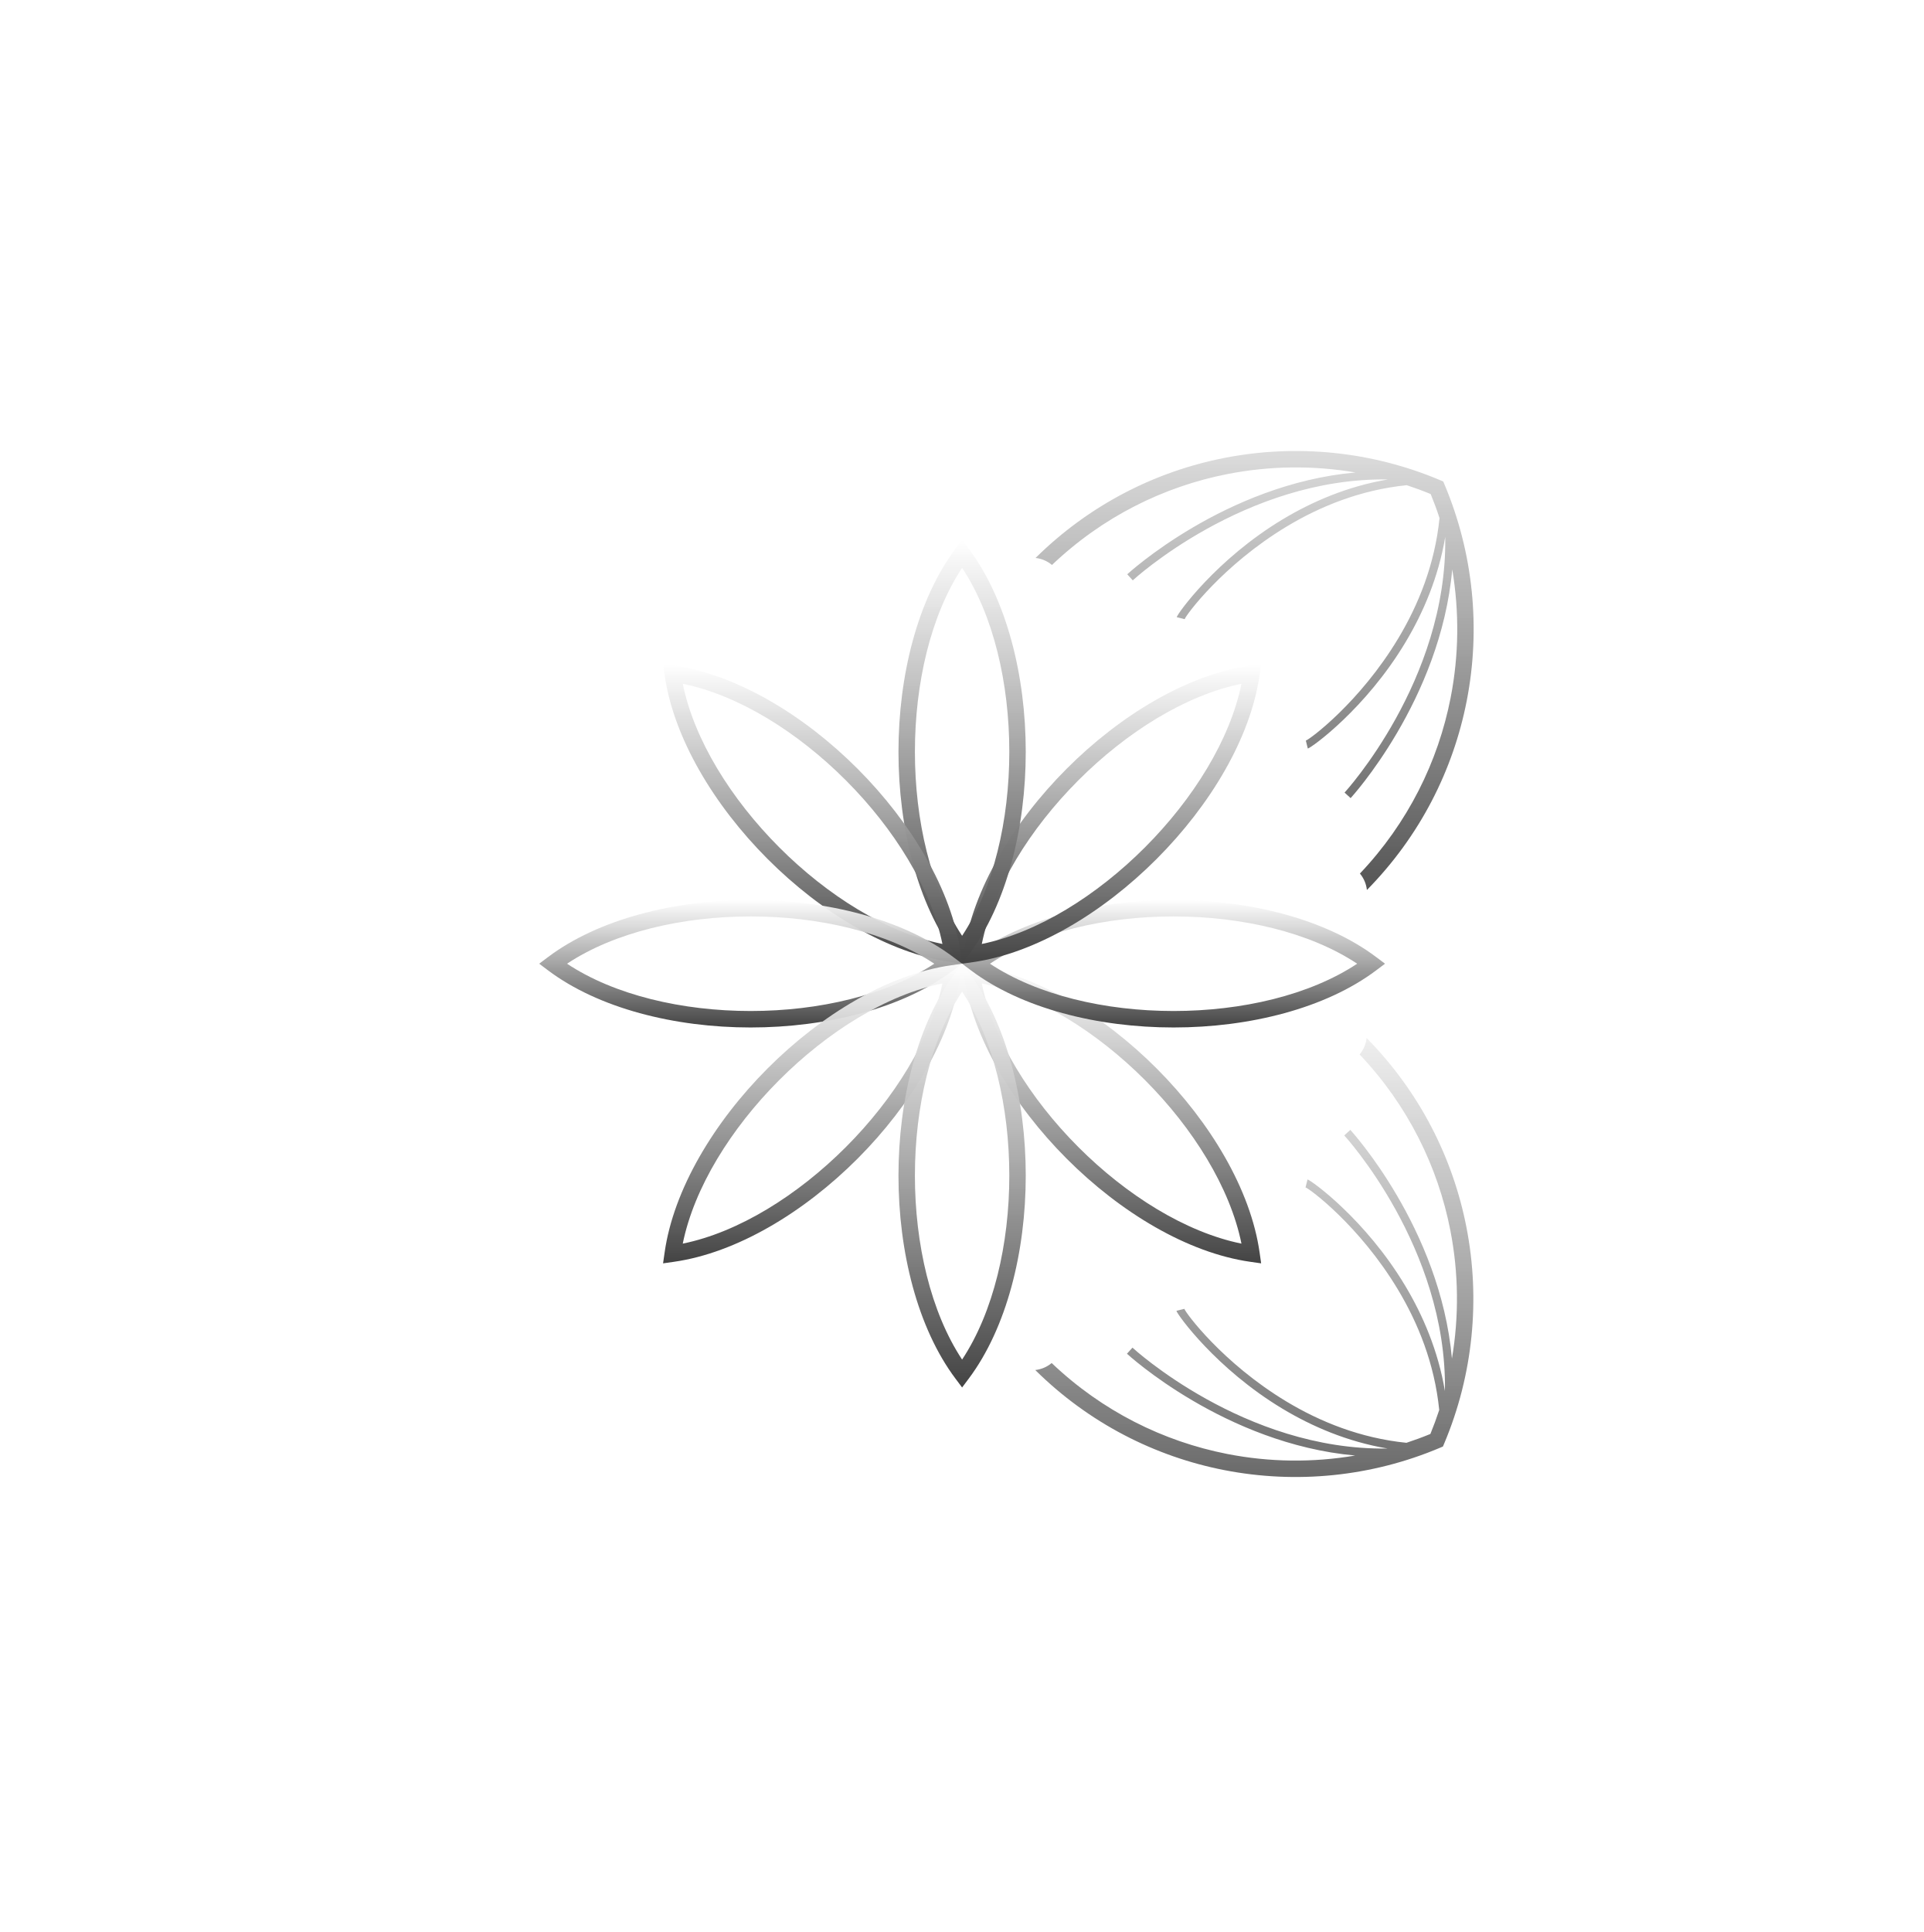
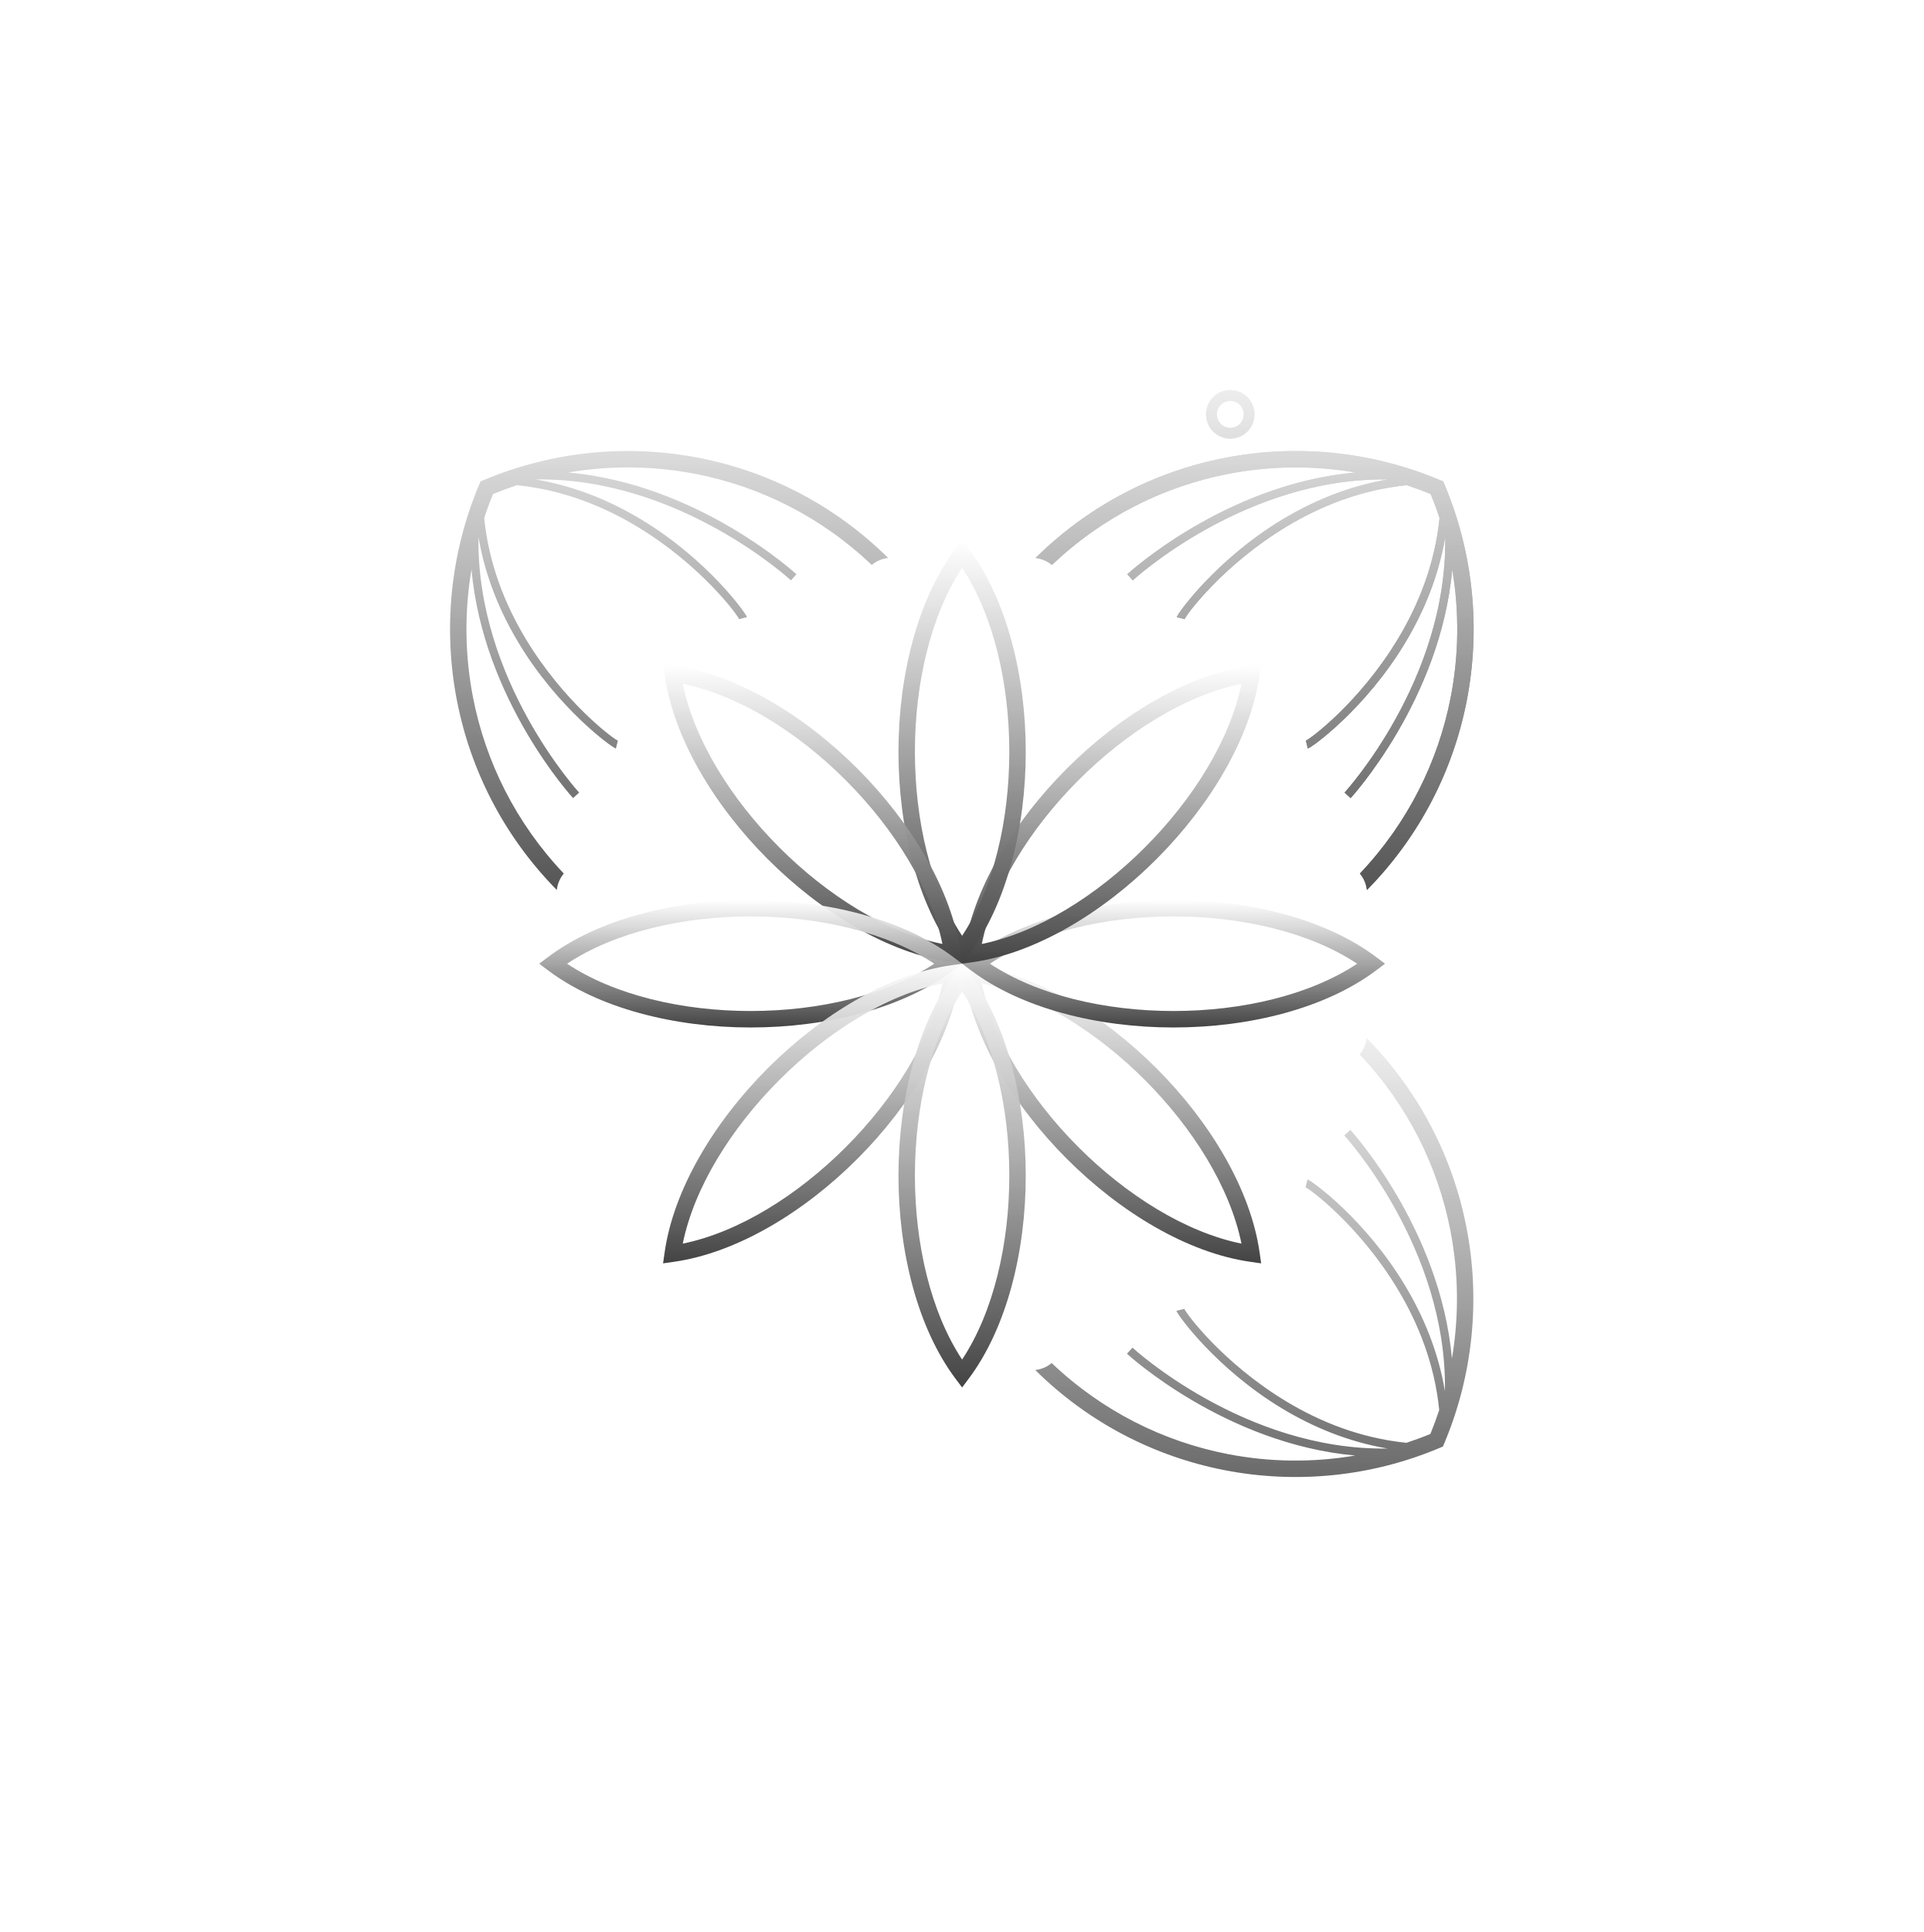
<svg xmlns="http://www.w3.org/2000/svg" width="240" height="241" viewBox="0 0 240 241" fill="none">
  <path d="M134.521 143.074C140.532 149.096 147.914 153.712 154.883 155.131C153.466 148.149 148.859 140.753 142.849 134.731C136.838 128.709 129.456 124.094 122.487 122.674C123.905 129.656 128.511 137.052 134.521 143.074ZM155.992 157.4C148.165 156.287 139.769 151.239 133.071 144.528C126.372 137.816 121.335 129.405 120.223 121.563L120.031 120.213L121.379 120.405C129.205 121.518 137.601 126.566 144.299 133.277C150.998 139.989 156.036 148.401 157.147 156.242L157.339 157.592L155.992 157.4Z" fill="url(#paint0_linear_590_94)" />
  <path d="M146.412 126.113C154.912 126.113 163.389 124.146 169.319 120.213C163.389 116.28 154.912 114.313 146.412 114.313C137.912 114.313 129.435 116.28 123.505 120.213C129.435 124.146 137.912 126.113 146.412 126.113ZM171.704 121.032C165.384 125.789 155.885 128.168 146.412 128.168C136.939 128.168 127.44 125.789 121.12 121.032L120.031 120.213L121.12 119.394C127.44 114.636 136.939 112.258 146.412 112.258C155.885 112.258 165.384 114.636 171.704 119.394L172.792 120.213L171.704 121.032Z" fill="url(#paint1_linear_590_94)" />
  <path d="M142.849 105.695C148.859 99.673 153.466 92.276 154.883 85.294C147.914 86.714 140.532 91.329 134.521 97.351C128.511 103.373 123.905 110.77 122.488 117.752C129.456 116.332 136.838 111.717 142.849 105.695ZM157.147 84.183C156.036 92.025 150.998 100.437 144.299 107.148C137.601 113.859 129.205 118.907 121.379 120.021L120.031 120.213L120.223 118.863C121.334 111.021 126.372 102.609 133.071 95.898C139.769 89.187 148.165 84.139 155.991 83.025L157.339 82.833L157.147 84.183Z" fill="url(#paint2_linear_590_94)" />
  <path d="M125.92 93.782C125.92 85.265 123.957 76.772 120.031 70.831C116.106 76.772 114.143 85.265 114.143 93.782C114.143 102.298 116.106 110.792 120.031 116.733C123.957 110.792 125.92 102.298 125.92 93.782ZM120.849 68.44C125.597 74.773 127.971 84.29 127.971 93.781C127.971 103.273 125.597 112.79 120.849 119.123L120.031 120.213L119.214 119.123C114.466 112.79 112.092 103.273 112.092 93.781C112.092 84.29 114.466 74.773 119.214 68.44L120.031 67.35L120.849 68.44Z" fill="url(#paint3_linear_590_94)" />
  <path d="M105.541 97.351C99.531 91.329 92.149 86.714 85.18 85.294C86.597 92.276 91.204 99.673 97.214 105.695C103.224 111.717 110.607 116.332 117.575 117.752C116.158 110.77 111.552 103.373 105.541 97.351ZM84.071 83.025C91.898 84.139 100.294 89.187 106.992 95.898C113.69 102.609 118.728 111.021 119.84 118.863L120.031 120.213L118.684 120.021C110.858 118.907 102.462 113.859 95.764 107.148C89.065 100.437 84.027 92.025 82.916 84.183L82.724 82.833L84.071 83.025Z" fill="url(#paint4_linear_590_94)" />
  <path d="M93.651 114.313C85.151 114.313 76.674 116.28 70.744 120.213C76.674 124.146 85.151 126.113 93.651 126.113C102.151 126.113 110.628 124.146 116.558 120.213C110.628 116.28 102.151 114.313 93.651 114.313ZM68.359 119.394C74.679 114.636 84.178 112.258 93.651 112.258C103.124 112.258 112.623 114.636 118.943 119.394L120.031 120.213L118.943 121.032C112.623 125.789 103.124 128.168 93.651 128.168C84.178 128.168 74.679 125.789 68.359 121.032L67.271 120.213L68.359 119.394Z" fill="url(#paint5_linear_590_94)" />
  <path d="M97.214 134.731C91.204 140.753 86.597 148.149 85.18 155.131C92.149 153.712 99.531 149.096 105.542 143.074C111.552 137.052 116.158 129.656 117.575 122.674C110.607 124.094 103.224 128.709 97.214 134.731ZM82.916 156.242C84.027 148.401 89.065 139.989 95.764 133.277C102.462 126.566 110.857 121.518 118.684 120.405L120.031 120.213L119.84 121.563C118.728 129.405 113.69 137.816 106.992 144.528C100.294 151.239 91.898 156.287 84.071 157.4L82.724 157.592L82.916 156.242Z" fill="url(#paint6_linear_590_94)" />
  <path d="M114.143 146.644C114.143 155.16 116.106 163.654 120.031 169.595C123.957 163.654 125.92 155.16 125.92 146.644C125.92 138.128 123.957 129.634 120.031 123.693C116.106 129.634 114.143 138.128 114.143 146.644ZM119.214 171.985C114.466 165.653 112.092 156.135 112.092 146.644C112.092 137.153 114.466 127.635 119.214 121.303L120.031 120.213L120.849 121.303C125.597 127.635 127.971 137.153 127.971 146.644C127.971 156.135 125.597 165.653 120.849 171.985L120.031 173.075L119.214 171.985Z" fill="url(#paint7_linear_590_94)" />
  <path fill-rule="evenodd" clip-rule="evenodd" d="M168.465 140.943C168.5 140.982 179.682 153.159 181.141 169.471C182.039 164.179 181.974 158.756 180.945 153.485C179.387 145.494 175.614 137.848 169.625 131.534C170.125 130.933 170.415 130.217 170.497 129.482C177.115 136.203 181.267 144.45 182.951 153.088C184.707 162.087 183.783 171.506 180.18 180.058L180.019 180.441L179.636 180.603C171.101 184.212 161.7 185.138 152.718 183.379C144.097 181.691 135.866 177.532 129.158 170.9C129.892 170.819 130.607 170.528 131.206 170.027C137.508 176.027 145.139 179.808 153.115 181.37C158.376 182.4 163.788 182.465 169.07 181.565C152.789 180.104 140.636 168.9 140.597 168.865L141.286 168.107C141.327 168.144 155.222 180.952 173.073 180.691L173.089 180.687C168.092 179.838 163.683 177.941 159.975 175.709C151.72 170.74 146.885 163.993 146.768 163.514L147.762 163.267C147.869 163.706 152.5 170.014 160.505 174.832C164.655 177.33 169.699 179.395 175.467 179.977C176.473 179.646 177.469 179.278 178.454 178.873C178.858 177.886 179.225 176.888 179.556 175.881C178.975 170.102 176.913 165.047 174.421 160.89C169.612 152.869 163.316 148.23 162.878 148.122L163.125 147.126C163.602 147.243 170.337 152.087 175.296 160.359C177.524 164.074 179.417 168.491 180.264 173.497L180.269 173.481C180.529 155.597 167.746 141.674 167.709 141.633L168.465 140.943Z" fill="url(#paint8_linear_590_94)" />
  <path fill-rule="evenodd" clip-rule="evenodd" d="M140.635 71.635C140.673 71.601 152.827 60.397 169.107 58.935C163.826 58.036 158.413 58.101 153.152 59.131C145.177 60.693 137.546 64.473 131.244 70.474C130.644 69.973 129.929 69.682 129.195 69.6C135.903 62.969 144.135 58.809 152.756 57.121C161.738 55.363 171.138 56.288 179.674 59.898L180.056 60.059L180.218 60.443C183.82 68.995 184.744 78.413 182.989 87.413C181.304 96.05 177.153 104.298 170.534 111.019C170.453 110.284 170.162 109.567 169.662 108.966C175.651 102.652 179.424 95.006 180.983 87.015C182.011 81.745 182.076 76.322 181.178 71.029C179.72 87.341 168.537 99.519 168.503 99.557L167.746 98.868C167.783 98.827 180.566 84.904 180.306 67.019L180.302 67.003C179.454 72.01 177.561 76.427 175.333 80.142C170.374 88.413 163.639 93.258 163.162 93.375L162.915 92.379C163.353 92.271 169.649 87.631 174.458 79.611C176.951 75.453 179.012 70.399 179.593 64.62C179.263 63.612 178.895 62.614 178.491 61.628C177.506 61.222 176.51 60.855 175.505 60.523C169.736 61.105 164.692 63.171 160.542 65.669C152.537 70.487 147.907 76.794 147.799 77.233L146.805 76.986C146.922 76.508 151.757 69.76 160.012 64.791C163.721 62.56 168.129 60.663 173.126 59.813L173.11 59.809C155.259 59.549 141.364 72.356 141.323 72.393L140.635 71.635Z" fill="url(#paint9_linear_590_94)" />
+   <path fill-rule="evenodd" clip-rule="evenodd" d="M71.497 99.557C71.462 99.519 60.28 87.342 58.822 71.029C57.924 76.322 57.989 81.745 59.017 87.016C60.576 95.007 64.349 102.652 70.338 108.966C69.838 109.567 69.547 110.284 69.466 111.019C62.847 104.298 58.696 96.05 57.011 87.413C55.256 78.413 56.18 68.995 59.782 60.443L59.944 60.059L60.326 59.898C68.862 56.289 78.262 55.363 87.244 57.121C95.865 58.809 104.097 62.969 110.805 69.6C110.071 69.682 109.356 69.973 108.756 70.474C102.455 64.473 94.823 60.693 86.848 59.131C81.587 58.101 76.174 58.036 70.893 58.935C87.173 60.397 99.327 71.601 99.365 71.635L98.677 72.394C98.636 72.356 84.74 59.549 66.89 59.809L66.874 59.814C71.871 60.663 76.279 62.56 79.987 64.792C88.243 69.76 93.078 76.508 93.195 76.986L92.201 77.233C92.093 76.795 87.462 70.487 79.457 65.669C75.308 63.171 70.263 61.105 64.495 60.524C63.489 60.855 62.494 61.223 61.509 61.628C61.105 62.614 60.737 63.612 60.407 64.62C60.987 70.399 63.049 75.454 65.542 79.611C70.351 87.632 76.647 92.271 77.084 92.379L76.838 93.375C76.361 93.258 69.626 88.413 64.667 80.142C62.439 76.427 60.546 72.01 59.698 67.003L59.694 67.019C59.434 84.904 72.217 98.827 72.254 98.868L71.497 99.557Z" fill="url(#paint10_linear_590_94)" />
+   <path fill-rule="evenodd" clip-rule="evenodd" d="M140.636 71.635C140.673 71.601 152.827 60.397 169.107 58.935C163.826 58.036 158.413 58.101 153.152 59.131C145.177 60.693 137.546 64.473 131.244 70.474C130.644 69.973 129.929 69.682 129.195 69.6C135.903 62.969 144.135 58.809 152.756 57.121C161.738 55.363 171.138 56.288 179.674 59.898L180.056 60.059L180.218 60.443C183.82 68.995 184.744 78.413 182.989 87.413C181.304 96.05 177.153 104.298 170.534 111.019C170.453 110.284 170.162 109.567 169.662 108.966C175.651 102.652 179.424 95.006 180.983 87.015C182.011 81.745 182.076 76.322 181.178 71.029C179.72 87.341 168.537 99.519 168.503 99.557L167.746 98.868C167.783 98.827 180.566 84.904 180.306 67.019L180.302 67.003C179.454 72.01 177.561 76.427 175.333 80.142C170.374 88.413 163.639 93.258 163.162 93.375L162.915 92.379C163.353 92.271 169.649 87.631 174.458 79.611C176.951 75.453 179.012 70.399 179.593 64.62C179.263 63.612 178.895 62.614 178.491 61.628C177.506 61.222 176.51 60.855 175.505 60.523C169.736 61.105 164.692 63.171 160.542 65.669C152.537 70.487 147.907 76.794 147.799 77.233L146.805 76.986C146.922 76.508 151.757 69.76 160.012 64.791C163.721 62.56 168.129 60.663 173.126 59.813L173.11 59.809C155.259 59.549 141.364 72.356 141.323 72.393L140.636 71.635ZM155.156 51.686C155.156 51.258 154.993 50.831 154.667 50.504C154.341 50.178 153.914 50.015 153.488 50.015C153.061 50.015 152.634 50.178 152.308 50.504C151.982 50.831 151.819 51.258 151.819 51.686C151.819 52.114 151.982 52.542 152.308 52.868C152.634 53.194 153.061 53.358 153.488 53.358C153.914 53.358 154.341 53.194 154.667 52.868C154.993 52.542 155.156 52.114 155.156 51.686ZM155.634 49.535C156.227 50.129 156.523 50.908 156.523 51.686C156.523 52.465 156.227 53.243 155.634 53.837C155.041 54.431 154.264 54.728 153.488 54.728C152.711 54.728 151.934 54.431 151.341 53.837C150.748 53.243 150.452 52.465 150.452 51.686C150.452 50.908 150.748 50.129 151.341 49.535C151.934 48.942 152.711 48.645 153.488 48.645C154.265 48.645 155.042 48.942 155.634 49.535Z" fill="url(#paint9_linear_590_94)" />
  <defs>
    <linearGradient id="paint0_linear_590_94" x1="138.685" y1="120.213" x2="138.685" y2="157.592" gradientUnits="userSpaceOnUse">
      <stop stop-color="white" stop-opacity="0.937" />
      <stop offset="0.996" stop-color="#444444" />
    </linearGradient>
    <linearGradient id="paint1_linear_590_94" x1="146.412" y1="112.258" x2="146.412" y2="128.168" gradientUnits="userSpaceOnUse">
      <stop stop-color="white" stop-opacity="0.937" />
      <stop offset="0.996" stop-color="#444444" />
    </linearGradient>
    <linearGradient id="paint2_linear_590_94" x1="138.685" y1="82.833" x2="138.685" y2="120.213" gradientUnits="userSpaceOnUse">
      <stop stop-color="white" stop-opacity="0.937" />
      <stop offset="0.996" stop-color="#444444" />
    </linearGradient>
    <linearGradient id="paint3_linear_590_94" x1="120.031" y1="67.35" x2="120.031" y2="120.213" gradientUnits="userSpaceOnUse">
      <stop stop-color="white" stop-opacity="0.937" />
      <stop offset="0.996" stop-color="#444444" />
    </linearGradient>
    <linearGradient id="paint4_linear_590_94" x1="101.378" y1="82.833" x2="101.378" y2="120.213" gradientUnits="userSpaceOnUse">
      <stop stop-color="white" stop-opacity="0.937" />
      <stop offset="0.996" stop-color="#444444" />
    </linearGradient>
    <linearGradient id="paint5_linear_590_94" x1="93.651" y1="112.258" x2="93.651" y2="128.168" gradientUnits="userSpaceOnUse">
      <stop stop-color="white" stop-opacity="0.937" />
      <stop offset="0.996" stop-color="#444444" />
    </linearGradient>
    <linearGradient id="paint6_linear_590_94" x1="101.378" y1="120.213" x2="101.378" y2="157.592" gradientUnits="userSpaceOnUse">
      <stop stop-color="white" stop-opacity="0.937" />
      <stop offset="0.996" stop-color="#444444" />
    </linearGradient>
    <linearGradient id="paint7_linear_590_94" x1="120.031" y1="120.213" x2="120.031" y2="173.075" gradientUnits="userSpaceOnUse">
      <stop stop-color="white" stop-opacity="0.937" />
      <stop offset="0.996" stop-color="#444444" />
    </linearGradient>
    <linearGradient id="paint8_linear_590_94" x1="160.649" y1="122.627" x2="160.649" y2="199.441" gradientUnits="userSpaceOnUse">
      <stop stop-color="white" stop-opacity="0.937" />
      <stop offset="0.996" stop-color="#444444" />
    </linearGradient>
    <linearGradient id="paint9_linear_590_94" x1="160.687" y1="41.06" x2="160.687" y2="117.873" gradientUnits="userSpaceOnUse">
      <stop stop-color="white" stop-opacity="0.937" />
      <stop offset="0.996" stop-color="#444444" />
    </linearGradient>
+     <linearGradient id="paint10_linear_590_94" x1="79.313" y1="41.06" x2="79.313" y2="117.873" gradientUnits="userSpaceOnUse">
+       <stop stop-color="white" stop-opacity="0.937" />
+       <stop offset="0.996" stop-color="#444444" />
+     </linearGradient>
  </defs>
</svg>
